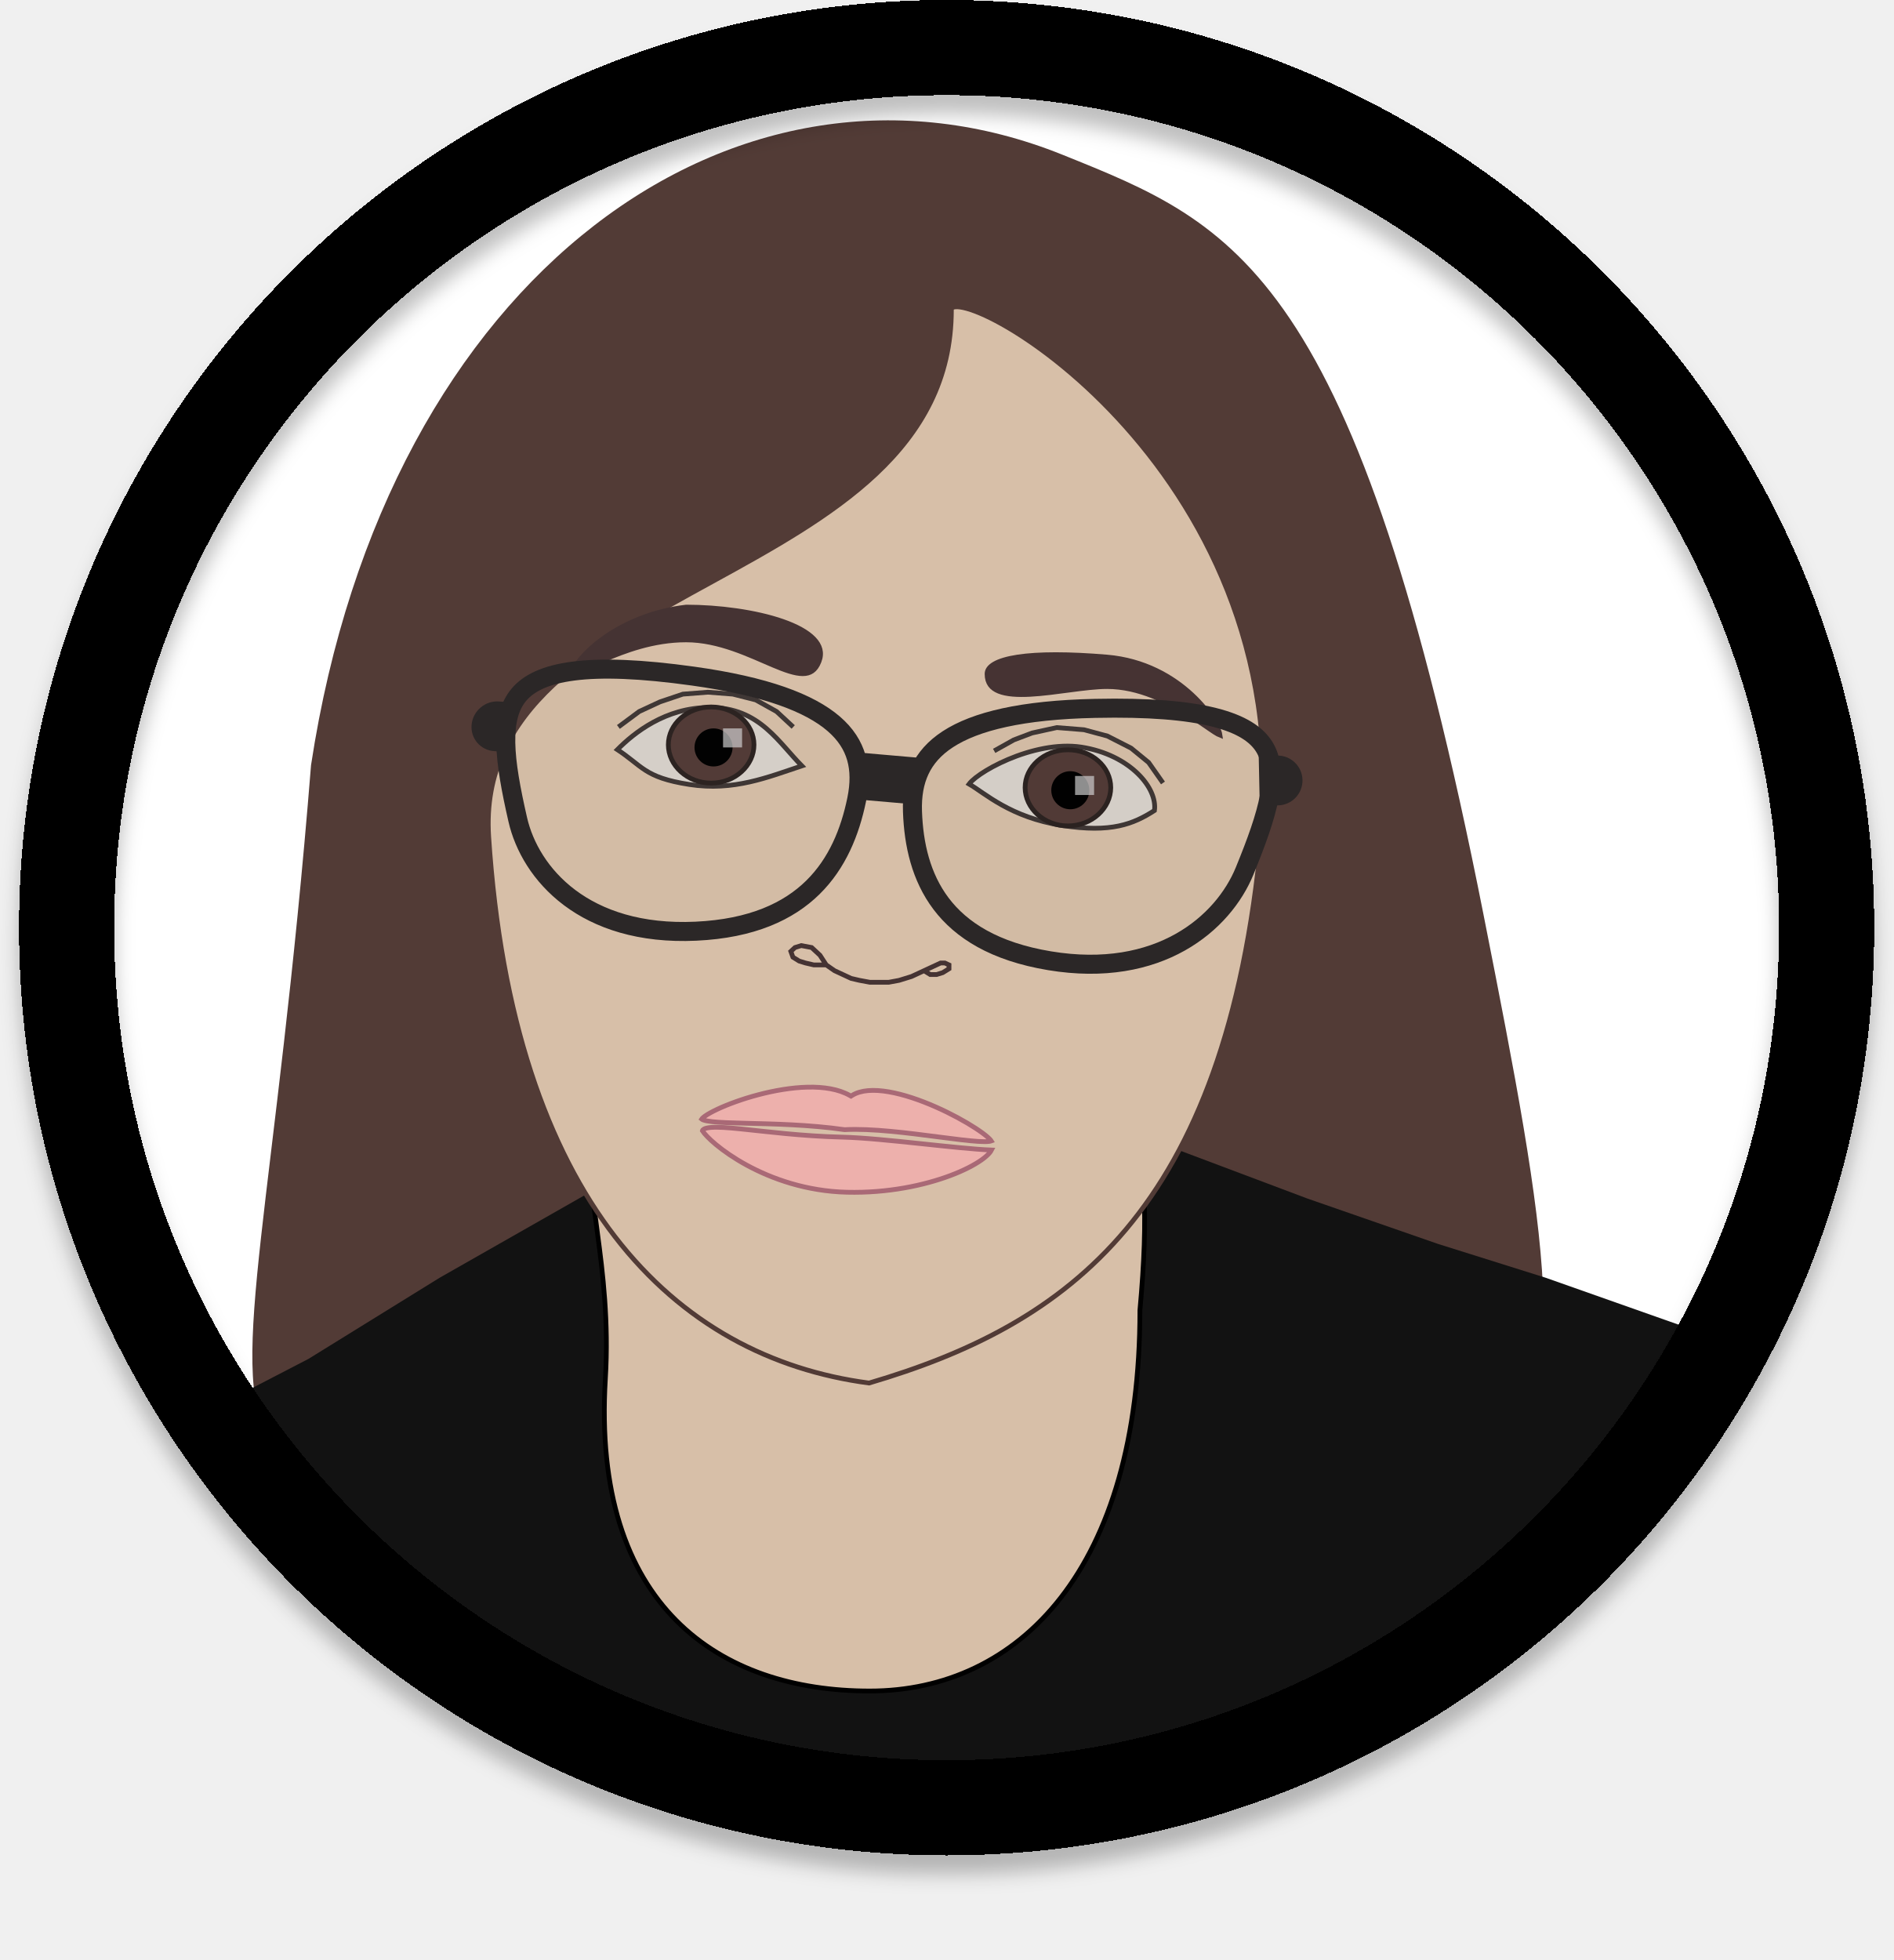
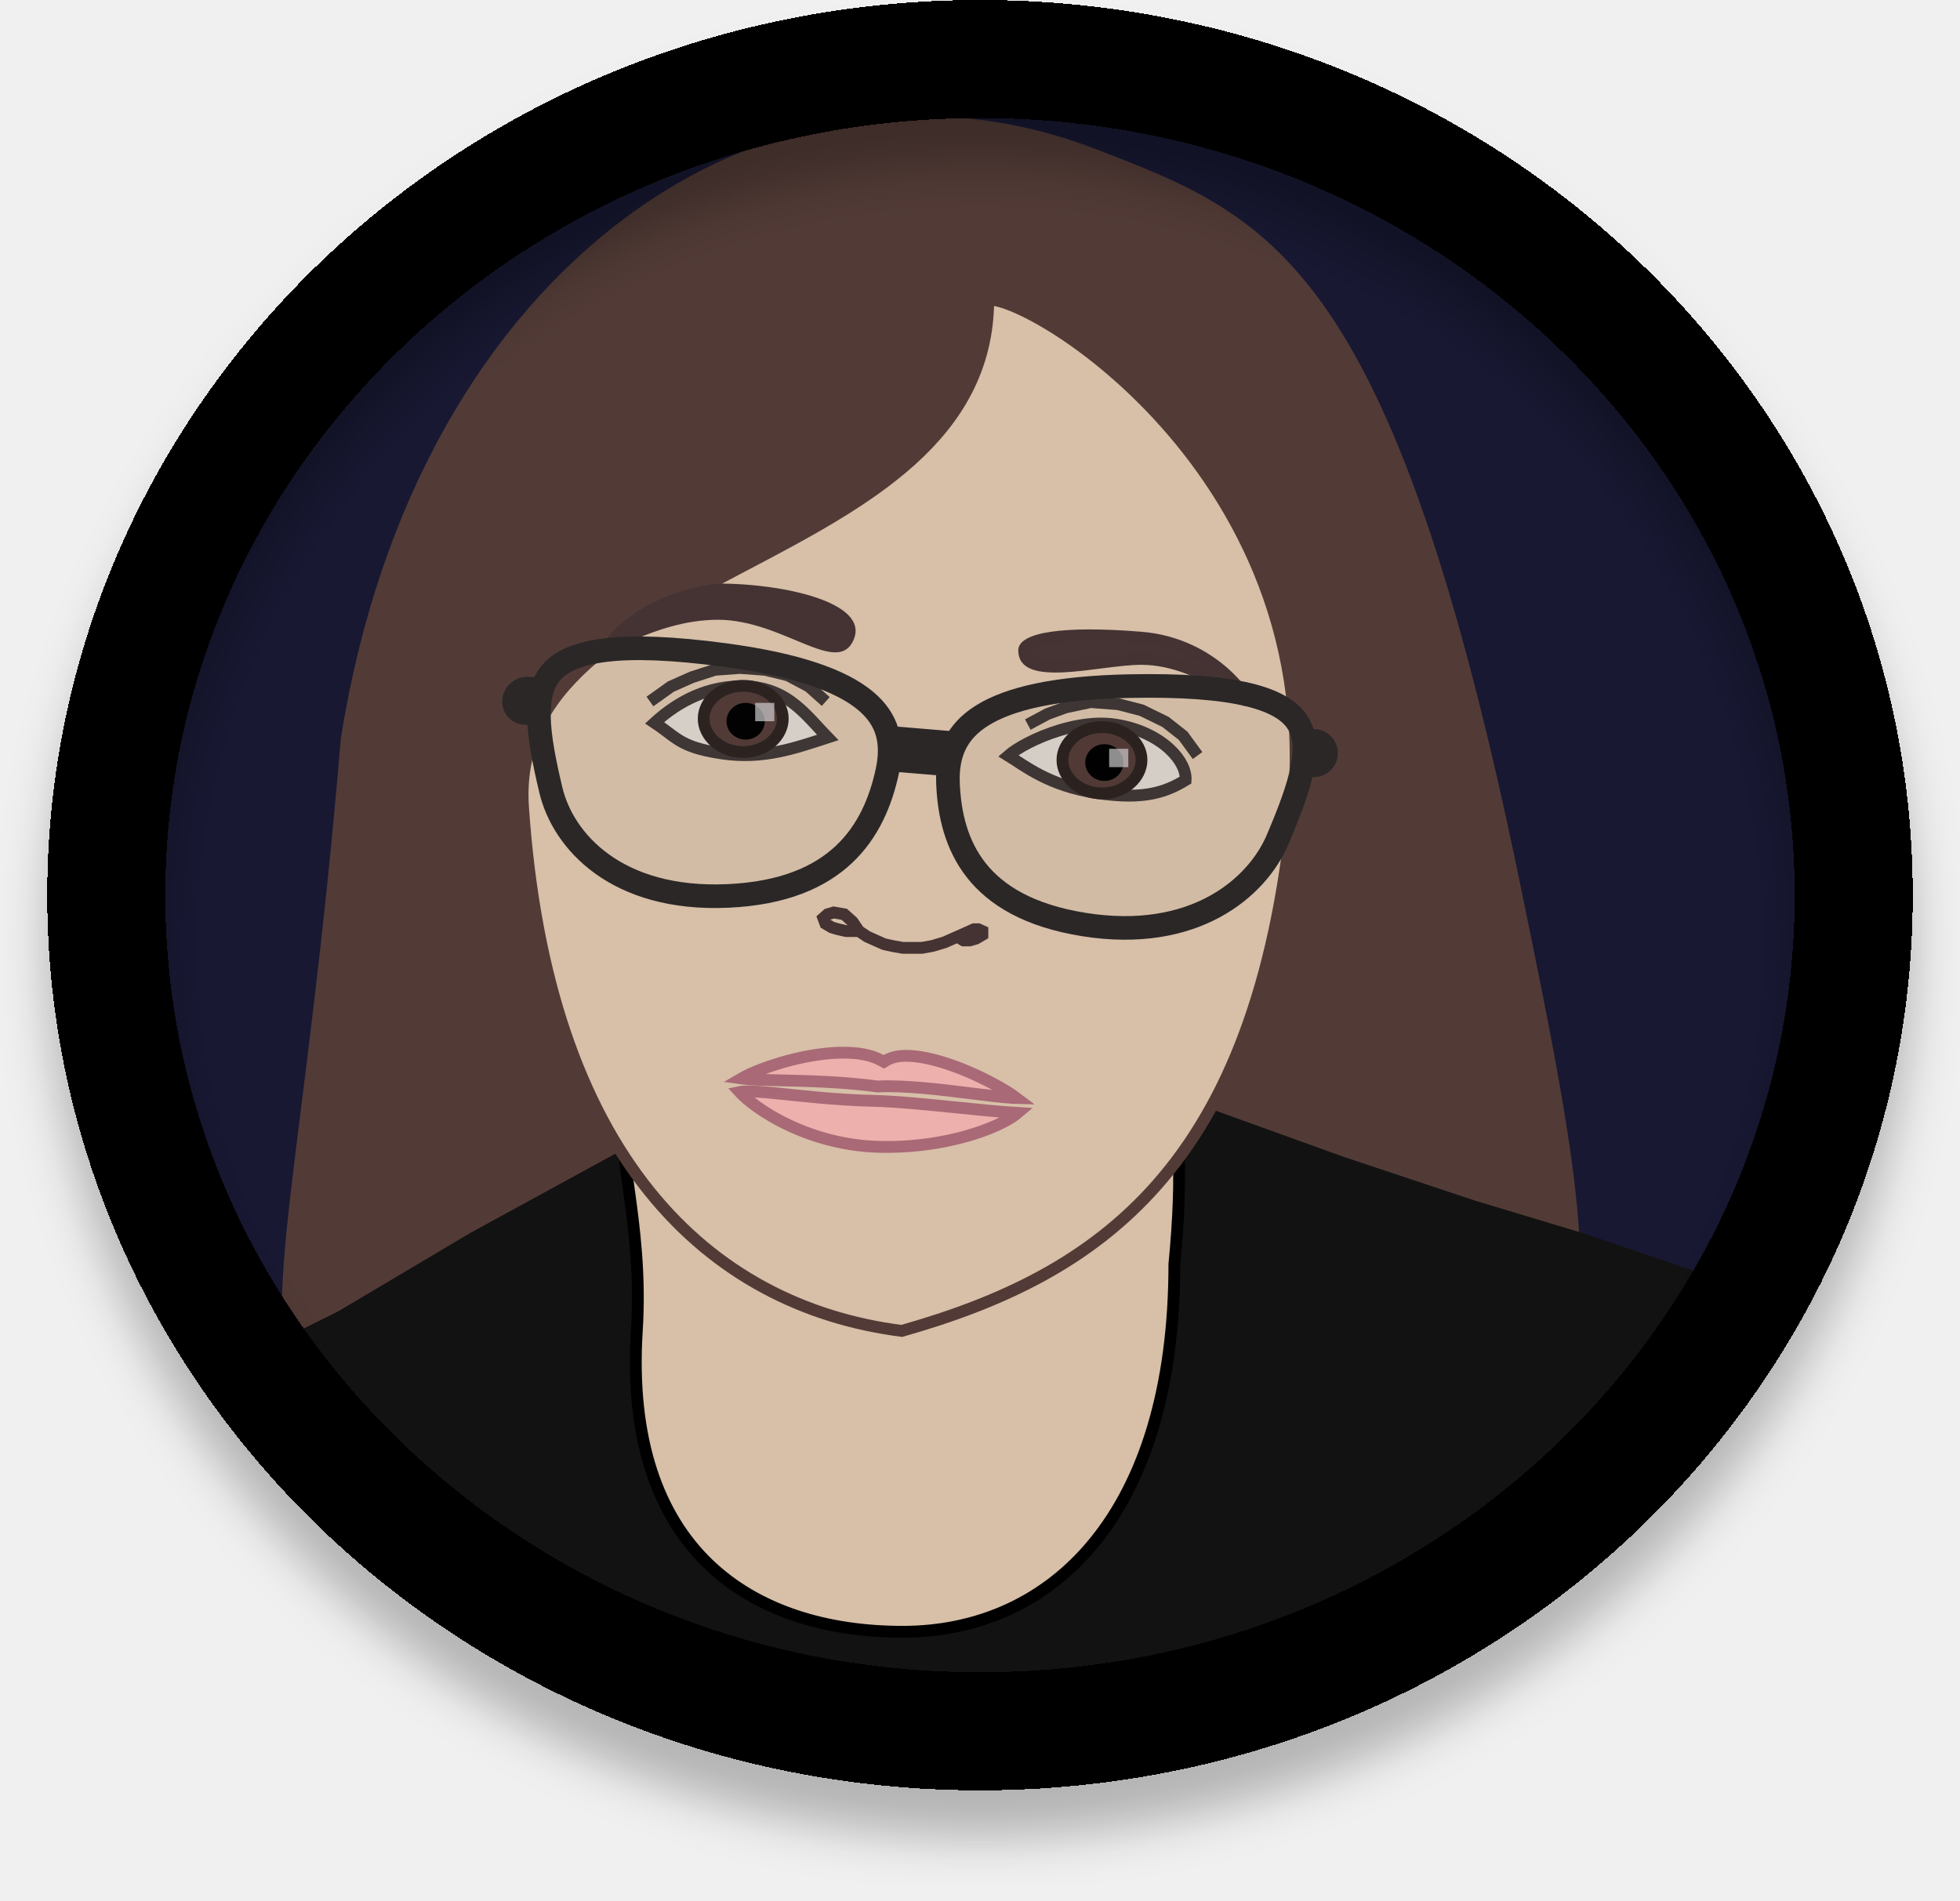
- <svg xmlns="http://www.w3.org/2000/svg" width="398" height="412" viewBox="0 0 398 412" fill="none">
-   <circle cx="197" cy="193" r="190" fill="white" />
-   <path d="M223.36 32.529C259.741 47.181 285.062 56.727 311.858 192.229C338.655 327.732 336.924 329.033 162.914 315.138C23.359 303.994 50.861 342.736 65.387 160.83C81.221 56.76 155.578 5.232 223.36 32.529Z" fill="#523B36" />
-   <path d="M179.922 217.034L226.298 233.677L274.86 251.945L302.292 261.475L324.932 268.588L354.114 278.89L342.039 302.275L328.454 318.695L313.361 333.622L302.292 344.071L287.701 355.515L268.079 364.471L251.673 372.102L226.298 379.003L199.654 382.383L170.976 382.383L150.172 376.161L129.172 368.855L109.047 360.33L92.422 348.195L81.419 338.1L69.847 327.154L55.759 311.729L46.2 295.309L64.859 285.637L92.422 268.588L125.235 249.915L179.922 217.034Z" fill="#121212" />
-   <path d="M179.061 248.203C210.439 248.203 247.154 193.775 239.634 275.418C239.634 329.846 214.198 355.459 182.82 355.459C151.442 355.459 124.335 337.85 127.259 289.825C130.184 241.8 100.941 220.989 179.061 248.203Z" fill="#D7BFA8" />
-   <path d="M179.061 248.203C210.439 248.203 247.154 193.775 239.634 275.418C239.634 329.846 214.198 355.459 182.82 355.459C151.442 355.459 124.335 337.85 127.259 289.825C130.184 241.8 100.941 220.989 179.061 248.203Z" stroke="black" />
-   <path d="M200.464 64.564C200.88 64.444 201.568 64.455 202.543 64.667C204.472 65.087 207.269 66.236 210.644 68.123C217.382 71.89 226.313 78.539 235.018 87.93C252.425 106.708 268.895 136.408 265.188 175.9C261.471 215.505 251.211 241.14 236.719 258.404C222.253 275.637 203.519 284.584 182.694 290.722C162.208 288.017 143.514 278.408 129.297 259.98C115.048 241.51 105.268 214.146 102.735 175.913C101.839 162.392 107.375 152.387 116.244 144.049C125.136 135.689 137.344 129.036 149.746 122.239C162.118 115.457 174.676 108.533 184.134 99.645C193.61 90.739 200 79.836 200 65.111C200 64.94 200.045 64.839 200.099 64.772C200.158 64.7 200.265 64.621 200.464 64.564Z" fill="#D7BFA8" stroke="#523B36" />
-   <path d="M227.34 157.051C232.427 157.839 236.498 160.012 239.174 162.609C241.785 165.143 243.011 168.016 242.689 170.374C240.433 171.831 238.151 172.99 235.219 173.609C232.199 174.247 228.458 174.321 223.316 173.525C212.37 171.829 206.99 166.68 203.72 164.803C203.857 164.619 204.05 164.402 204.308 164.156C204.76 163.726 205.372 163.242 206.12 162.731C207.617 161.711 209.63 160.604 211.937 159.628C216.562 157.671 222.289 156.269 227.34 157.051Z" fill="#D9D9D9" fill-opacity="0.73" stroke="#3F3634" />
-   <path d="M224.5 157.611C229.528 157.611 233.5 161.22 233.5 165.551C233.5 169.89 229.518 173.611 224.5 173.611C219.482 173.611 215.5 169.89 215.5 165.551C215.5 161.22 219.472 157.611 224.5 157.611Z" fill="#523B36" stroke="#2B2220" />
-   <circle cx="225" cy="166.111" r="4" fill="black" />
-   <rect x="226" y="163.111" width="4" height="4" fill="#D9D9D9" fill-opacity="0.67" />
-   <path d="M144.931 164.902C140.06 164.147 137.628 163.16 135.7 161.93C134.723 161.307 133.868 160.617 132.869 159.832C131.992 159.142 131.016 158.389 129.782 157.575C133.307 154.025 139.885 148.76 149.059 148.713C154.483 148.686 158.145 150.594 161.123 153.148C162.62 154.431 163.944 155.879 165.239 157.339C166.341 158.581 167.427 159.839 168.565 160.989C161.436 163.35 154.27 166.349 144.931 164.902Z" fill="#D9D9D9" fill-opacity="0.73" stroke="#3F3634" />
-   <path d="M149.5 148.611C154.528 148.611 158.5 152.22 158.5 156.551C158.5 160.89 154.518 164.611 149.5 164.611C144.482 164.611 140.5 160.89 140.5 156.551C140.5 152.22 144.472 148.611 149.5 148.611Z" fill="#523B36" stroke="#2B2220" />
-   <circle cx="150" cy="157.111" r="4" fill="black" />
-   <rect x="152" y="153.111" width="4" height="4" fill="#D9D9D9" fill-opacity="0.67" />
-   <path d="M130 152.81L134.375 149.563L138.75 147.533L143.562 145.909L148.813 145.504L154.062 145.909L158.875 147.127L163.25 149.563L166.75 152.811" stroke="#3F3634" />
-   <path d="M208.994 157.838L213.118 155.534L216.972 154.075L222.162 152.939L227.889 153.397L232.793 154.719L237.772 157.257L241.467 160.281L244.48 164.582" stroke="#3F3634" />
-   <path d="M213.933 138.112C218.304 137.446 224.691 137.442 232.687 138.116C240.563 138.78 246.53 142.312 250.531 146.018C252.532 147.872 254.037 149.764 255.037 151.353C255.537 152.148 255.908 152.861 256.152 153.45C256.352 153.931 256.453 154.302 256.486 154.554C256.236 154.459 255.855 154.249 255.324 153.909C254.709 153.514 253.956 152.99 253.067 152.38C252.183 151.772 251.173 151.085 250.059 150.376C245.615 147.547 239.446 144.32 232.729 144.32C230.505 144.32 227.77 144.663 224.956 145.035C222.126 145.409 219.206 145.813 216.561 145.953C213.902 146.093 211.599 145.959 209.978 145.306C209.177 144.984 208.566 144.544 208.153 143.969C207.743 143.396 207.5 142.652 207.5 141.669C207.5 140.898 207.947 140.193 209.019 139.569C210.099 138.94 211.742 138.446 213.933 138.112Z" fill="#453333" fill-opacity="0.99" stroke="#453333" />
-   <path d="M144.257 127.611C151.031 127.614 158.837 128.63 164.549 130.627C167.416 131.629 169.7 132.86 171.072 134.287C171.753 134.995 172.197 135.738 172.39 136.513C172.581 137.284 172.533 138.12 172.178 139.036C171.795 140.023 171.31 140.655 170.758 141.045C170.208 141.432 169.545 141.611 168.746 141.611C167.111 141.611 165.03 140.867 162.52 139.808C157.576 137.724 151.171 134.506 144.226 134.506C137.3 134.506 131.165 136.861 126.801 138.75C124.592 139.706 122.891 140.517 121.718 140.885C121.115 141.075 120.77 141.105 120.604 141.063C120.547 141.049 120.542 141.033 120.541 141.031C120.534 141.02 120.514 140.983 120.505 140.898C121.424 138.917 123.995 136.011 128.019 133.385C132.089 130.73 137.597 128.394 144.257 127.611Z" fill="#453333" stroke="#453333" />
-   <path d="M173.687 202.827L172.375 200.797L170.625 199.174L168.438 198.767L167.125 199.173L166.25 199.986L166.688 201.203L168 202.015L169.313 202.421L171.063 202.827L173.687 202.827ZM173.687 202.827L175.438 204.045L177.188 204.857L178.937 205.669L180.688 206.075L182.875 206.48L185.063 206.481L186.812 206.48L189 206.075L191.625 205.263L194.25 204.045M194.25 204.045L196 203.233L197.75 202.421L198.626 202.421L199.5 202.827L199.5 203.639L198.188 204.451L196.875 204.857L195.563 204.857L194.25 204.045Z" stroke="#453333" />
-   <path d="M169.757 228.525C173.165 228.446 176.284 228.935 178.635 230.262L178.894 230.408L179.146 230.25C180.965 229.114 183.679 228.967 186.836 229.507C189.971 230.045 193.441 231.243 196.683 232.67C199.922 234.096 202.913 235.742 205.085 237.159C206.173 237.869 207.046 238.514 207.639 239.04C207.937 239.303 208.151 239.526 208.287 239.702C208.329 239.757 208.358 239.801 208.379 239.835C208.293 239.867 208.16 239.901 207.964 239.928C207.439 239.998 206.645 239.995 205.615 239.929C203.563 239.798 200.706 239.43 197.475 239.012C191.064 238.181 183.197 237.15 177.559 237.462C170.113 236.398 162.458 236.255 156.693 236.111C153.793 236.038 151.389 235.965 149.712 235.779C148.868 235.685 148.247 235.567 147.85 235.422C147.659 235.352 147.553 235.287 147.502 235.243C147.519 235.215 147.55 235.17 147.607 235.107C147.737 234.964 147.947 234.787 148.244 234.579C148.835 234.166 149.708 233.681 150.806 233.165C152.998 232.136 156.032 231.014 159.376 230.13C162.721 229.245 166.357 228.604 169.757 228.525Z" fill="#EDB0AC" stroke="#A96976" />
-   <path d="M149.472 236.993C150.886 236.88 152.967 237.028 155.636 237.296C160.942 237.829 168.441 238.824 177.082 239.032C181.425 239.136 187.63 239.774 193.657 240.41C199.32 241.008 204.834 241.604 208.431 241.743C208.346 241.911 208.221 242.103 208.043 242.317C207.664 242.774 207.092 243.285 206.33 243.824C204.807 244.9 202.585 246.052 199.814 247.096C194.275 249.182 186.599 250.82 178.052 250.614C169.531 250.409 162.284 247.809 156.968 244.913C154.31 243.466 152.14 241.946 150.54 240.622C149.033 239.375 148.069 238.326 147.659 237.692C147.694 237.555 147.788 237.44 147.986 237.331C148.279 237.17 148.761 237.05 149.472 236.993Z" fill="#EDB0AC" stroke="#A96976" />
+ <svg xmlns="http://www.w3.org/2000/svg" width="166" height="161" viewBox="0 0 166 161" fill="none">
+   <ellipse cx="82.19" cy="75.046" rx="76.974" ry="73.879" fill="#181833" />
+   <path d="M92.869 12.649C107.608 18.346 117.866 22.058 128.722 74.746C139.578 127.435 138.877 127.941 68.38 122.537C11.843 118.204 22.985 133.269 28.869 62.537C35.284 22.071 65.408 2.034 92.869 12.649Z" fill="#523B36" />
+   <path d="M75.271 84.391L94.059 90.863L113.733 97.966L124.846 101.671L134.019 104.437L145.841 108.443L140.949 117.536L135.445 123.921L129.33 129.725L124.846 133.788L118.935 138.238L110.986 141.72L104.339 144.687L94.059 147.371L83.265 148.685L71.646 148.685L63.218 146.266L54.711 143.425L46.557 140.11L39.822 135.391L35.364 131.466L30.676 127.21L24.969 121.212L21.096 114.827L28.656 111.067L39.822 104.437L53.115 97.176L75.271 84.391Z" fill="#121212" />
+   <path d="M74.922 96.51C87.634 96.51 102.509 75.347 99.462 107.093C99.462 128.256 89.157 138.216 76.446 138.216C63.734 138.216 52.751 131.369 53.936 112.695C55.12 94.021 43.274 85.928 74.922 96.51Z" fill="#D7BFA8" />
+   <path d="M74.922 96.51C87.634 96.51 102.509 75.347 99.462 107.093C99.462 128.256 89.157 138.216 76.446 138.216C63.734 138.216 52.751 131.369 53.936 112.695C55.12 94.021 43.274 85.928 74.922 96.51Z" stroke="black" />
+   <path d="M83.701 25.395C83.813 25.373 84.029 25.372 84.376 25.444C85.118 25.599 86.223 26.032 87.58 26.76C90.281 28.209 93.876 30.776 97.382 34.406C104.391 41.664 111.01 53.127 109.519 68.366C108.017 83.725 103.876 93.624 98.06 100.273C92.267 106.897 84.761 110.353 76.373 112.732C68.163 111.679 60.684 107.978 54.991 100.896C49.269 93.777 45.321 83.203 44.298 68.38C43.943 63.244 46.124 59.44 49.67 56.241C53.239 53.021 58.147 50.451 63.181 47.803C68.186 45.17 73.309 42.461 77.174 38.976C81.04 35.488 83.678 31.193 83.701 25.395Z" fill="#D7BFA8" stroke="#523B36" />
+   <path d="M94.425 61.368C96.433 61.666 98.029 62.488 99.068 63.456C100.031 64.353 100.459 65.315 100.416 66.073C99.567 66.588 98.71 66.989 97.626 67.209C96.448 67.448 94.969 67.48 92.907 67.173C88.861 66.571 86.785 64.865 85.395 64.007C85.557 63.865 85.774 63.703 86.04 63.529C86.626 63.144 87.423 62.723 88.342 62.35C90.189 61.6 92.452 61.074 94.425 61.368Z" fill="#D9D9D9" fill-opacity="0.73" stroke="#3F3634" />
+   <path d="M93.331 61.591C95.258 61.591 96.679 62.908 96.679 64.372C96.679 65.845 95.248 67.201 93.331 67.201C91.413 67.201 89.982 65.845 89.982 64.372C89.982 62.908 91.404 61.591 93.331 61.591Z" fill="#523B36" stroke="#2B2220" />
+   <ellipse cx="93.533" cy="64.59" rx="1.621" ry="1.555" fill="black" />
+   <rect x="93.939" y="63.424" width="1.621" height="1.555" fill="#D9D9D9" fill-opacity="0.67" />
+   <path d="M61.151 63.82C59.202 63.53 58.257 63.155 57.518 62.703C57.137 62.469 56.803 62.212 56.394 61.903C56.115 61.692 55.807 61.465 55.442 61.221C56.896 59.887 59.382 58.144 62.755 58.128C64.874 58.117 66.295 58.83 67.46 59.788C68.051 60.274 68.576 60.825 69.1 61.392C69.429 61.748 69.762 62.114 70.105 62.466C67.363 63.356 64.648 64.34 61.151 63.82Z" fill="#D9D9D9" fill-opacity="0.73" stroke="#3F3634" />
+   <path d="M62.946 58.091C64.873 58.091 66.294 59.408 66.295 60.872C66.295 62.345 64.863 63.701 62.946 63.701C61.029 63.701 59.597 62.345 59.597 60.872C59.598 59.408 61.019 58.091 62.946 58.091Z" fill="#523B36" stroke="#2B2220" />
+   <ellipse cx="63.149" cy="61.091" rx="1.621" ry="1.555" fill="black" />
+   <rect x="63.959" y="59.535" width="1.621" height="1.555" fill="#D9D9D9" fill-opacity="0.67" />
+   <path d="M55.046 59.419L56.819 58.156L58.591 57.367L60.541 56.735L62.668 56.578L64.795 56.735L66.744 57.209L68.517 58.156L69.935 59.419" stroke="#3F3634" />
+   <path d="M87.049 61.373L88.719 60.477L90.281 59.91L92.383 59.468L94.704 59.646L96.69 60.16L98.707 61.147L100.204 62.323L101.425 63.996" stroke="#3F3634" />
+   <path d="M89.092 54.005C90.83 53.751 93.392 53.748 96.624 54.009C99.742 54.261 102.101 55.602 103.682 57.008C104.474 57.712 105.066 58.428 105.456 59.023C105.543 59.156 105.618 59.283 105.684 59.4C105.502 59.282 105.296 59.146 105.064 58.994C104.705 58.757 104.293 58.488 103.838 58.209C102.026 57.103 99.468 55.811 96.664 55.811C95.742 55.811 94.615 55.947 93.479 56.091C92.328 56.237 91.158 56.393 90.099 56.447C89.028 56.501 88.147 56.445 87.552 56.214C87.263 56.103 87.068 55.96 86.944 55.794C86.823 55.633 86.741 55.411 86.741 55.086C86.741 54.945 86.815 54.754 87.201 54.539C87.593 54.32 88.217 54.133 89.092 54.005Z" fill="#453333" fill-opacity="0.99" stroke="#453333" />
+   <path d="M60.84 49.925C63.559 49.928 66.68 50.321 68.951 51.083C70.098 51.468 70.971 51.928 71.478 52.434C71.727 52.682 71.871 52.926 71.931 53.16C71.99 53.388 71.98 53.645 71.859 53.945C71.722 54.286 71.558 54.477 71.395 54.588C71.233 54.697 71.025 54.758 70.743 54.758C70.146 54.758 69.354 54.493 68.33 54.078C66.354 53.278 63.694 51.995 60.809 51.995C57.944 51.995 55.414 52.93 53.638 53.668C52.826 54.005 52.212 54.278 51.765 54.432C52.247 53.768 53.13 52.92 54.398 52.126C56.009 51.117 58.194 50.226 60.84 49.925Z" fill="#453333" stroke="#453333" />
+   <path d="M72.745 78.867L72.213 78.078L71.504 77.446L70.618 77.288L70.087 77.446L69.732 77.762L69.909 78.236L70.441 78.551L70.973 78.709L71.682 78.867L72.745 78.867ZM72.745 78.867L73.454 79.34L74.163 79.656L74.872 79.972L75.581 80.13L76.467 80.287L77.353 80.287L78.062 80.287L78.949 80.13L80.012 79.814L81.076 79.34M81.076 79.34L81.785 79.025L82.494 78.709L82.848 78.709L83.203 78.867L83.203 79.183L82.671 79.498L82.139 79.656L81.607 79.656L81.076 79.34Z" stroke="#453333" />
+   <path d="M71.159 89.165C72.517 89.135 73.722 89.323 74.611 89.805L74.861 89.941L75.106 89.794C75.751 89.408 76.764 89.336 78.025 89.543C79.264 89.747 80.647 90.203 81.948 90.753C83.247 91.302 84.445 91.936 85.311 92.478C85.618 92.671 85.879 92.849 86.084 93.004C85.969 93.001 85.841 92.997 85.698 92.989C84.879 92.938 83.731 92.796 82.419 92.633C79.842 92.312 76.64 91.91 74.326 92.028C71.299 91.615 68.193 91.559 65.868 91.503C64.689 91.475 63.729 91.447 63.064 91.376C62.968 91.366 62.88 91.354 62.802 91.343C63.008 91.222 63.274 91.087 63.594 90.943C64.465 90.551 65.678 90.12 67.018 89.78C68.359 89.439 69.81 89.195 71.159 89.165Z" fill="#EDB0AC" stroke="#A96976" />
+   <path d="M62.956 92.457C63.499 92.415 64.319 92.47 65.404 92.574C67.544 92.78 70.599 93.169 74.113 93.25C75.859 93.29 78.36 93.537 80.805 93.784C82.787 93.985 84.738 94.185 86.18 94.271C86.076 94.359 85.952 94.455 85.806 94.553C85.215 94.954 84.339 95.391 83.232 95.791C81.02 96.591 77.946 97.222 74.521 97.143C71.121 97.065 68.229 96.069 66.107 94.959C65.046 94.405 64.184 93.824 63.551 93.321C63.138 92.993 62.841 92.709 62.649 92.498C62.726 92.482 62.827 92.467 62.956 92.457Z" fill="#EDB0AC" stroke="#A96976" />
  <g filter="url(#filter0_d_1157_58)">
-     <path d="M199 10C301.173 10 384 92.827 384 195C384 297.173 301.173 380 199 380C96.827 380 14 297.173 14 195C14 92.827 96.827 10 199 10Z" stroke="black" stroke-width="20" shape-rendering="crispEdges" />
+     <path d="M83 5C124.064 5 157 36.9 157 75.823C157 114.746 124.064 146.646 83 146.646C41.935 146.646 9 114.746 9 75.823C9 36.9 41.936 5 83 5Z" stroke="black" stroke-width="10" shape-rendering="crispEdges" />
  </g>
-   <path d="M230.213 148.904C241.412 148.669 249.534 149.341 255.283 150.792C261.026 152.242 264.17 154.409 265.775 156.991C267.382 159.577 267.679 162.954 266.852 167.381C266.023 171.818 264.12 177.031 261.649 183.074C257.154 194.065 243.663 205.768 220.635 201.952C209.04 200.03 202.036 195.518 197.837 189.964C193.61 184.371 192.061 177.506 191.822 170.597C191.706 167.257 192.207 164.357 193.383 161.869C194.55 159.401 196.434 157.223 199.279 155.374C205.063 151.615 214.807 149.227 230.213 148.904Z" fill="#2F2D2D" fill-opacity="0.03" stroke="#2B2727" stroke-width="4" />
-   <rect x="0.438" y="0.54" width="13.67" height="8.847" transform="matrix(0.996256 0.0864534 -0.120431 0.992722 180.001 158.102)" fill="#2B2727" stroke="#2B2727" />
-   <path d="M145.722 142.123C134.673 140.58 126.514 140.295 120.574 141.06C114.637 141.824 111.155 143.605 109.132 145.974C107.109 148.343 106.249 151.645 106.324 156.118C106.399 160.603 107.406 165.985 108.838 172.257C111.436 183.643 122.821 196.825 146.286 195.741C158.099 195.195 165.797 191.543 170.889 186.534C176.013 181.492 178.697 174.879 180.094 168.072C180.769 164.782 180.76 161.859 180.016 159.265C179.277 156.692 177.78 154.317 175.274 152.154C170.177 147.754 160.925 144.247 145.722 142.123Z" fill="#504848" fill-opacity="0.03" stroke="#2B2727" stroke-width="4" />
-   <path d="M264.607 158.906L268.466 158.825C271.356 158.764 273.749 161.058 273.81 163.949C273.87 166.839 271.576 169.232 268.685 169.292L264.826 169.373L264.607 158.906Z" fill="#2B2727" />
-   <path d="M108.712 147.713L104.881 147.451C101.992 147.254 99.423 149.43 99.143 152.313C98.863 155.196 100.979 157.693 103.868 157.89L107.699 158.152L108.712 147.713Z" fill="#2B2727" />
+   <path d="M95.624 58.116C100.155 58.025 103.43 58.286 105.74 58.846C108.049 59.405 109.275 60.234 109.89 61.184C110.502 62.128 110.627 63.375 110.299 65.064C109.968 66.76 109.206 68.765 108.206 71.115C106.437 75.266 101.082 79.786 91.815 78.312C87.146 77.57 84.35 75.83 82.682 73.712C81.003 71.58 80.383 68.958 80.287 66.302C80.241 65.031 80.44 63.946 80.893 63.026C81.342 62.114 82.07 61.3 83.191 60.6C85.484 59.17 89.388 58.242 95.624 58.116Z" fill="#2F2D2D" fill-opacity="0.03" stroke="#2B2727" stroke-width="2" />
+   <rect x="0.436" y="0.537" width="4.94" height="2.832" transform="matrix(0.996725 0.0830161 -0.125368 0.991858 75.3449 61.4575)" fill="#2B2727" stroke="#2B2727" />
+   <path d="M61.401 55.483C56.929 54.884 53.639 54.775 51.252 55.07C48.862 55.366 47.501 56.05 46.725 56.922C45.956 57.787 45.614 59.002 45.644 60.706C45.674 62.42 46.076 64.489 46.656 66.927C47.677 71.222 52.183 76.308 61.632 75.889C66.39 75.678 69.466 74.268 71.49 72.357C73.526 70.435 74.597 67.91 75.156 65.294C75.424 64.044 75.415 62.952 75.129 61.994C74.846 61.047 74.269 60.161 73.282 59.342C71.261 57.668 67.555 56.308 61.401 55.483Z" fill="#504848" fill-opacity="0.03" stroke="#2B2727" stroke-width="2" />
+   <path d="M109.579 61.788L111.228 61.755C112.352 61.733 113.283 62.625 113.308 63.749C113.332 64.873 112.441 65.803 111.317 65.826L109.668 65.859L109.579 61.788Z" fill="#2B2727" />
+   <path d="M46.422 57.437L44.786 57.329C43.662 57.255 42.658 58.104 42.545 59.225C42.432 60.346 43.252 61.314 44.376 61.388L46.011 61.495L46.422 57.437Z" fill="#2B2727" />
  <defs>
-     <filter id="filter0_d_1157_58" x="0" y="0" width="398" height="398" filterUnits="userSpaceOnUse" color-interpolation-filters="sRGB">
+     <filter id="filter0_d_1157_58" x="0" y="0" width="166" height="159.647" filterUnits="userSpaceOnUse" color-interpolation-filters="sRGB">
      <feFlood flood-opacity="0" result="BackgroundImageFix" />
      <feColorMatrix in="SourceAlpha" type="matrix" values="0 0 0 0 0 0 0 0 0 0 0 0 0 0 0 0 0 0 127 0" result="hardAlpha" />
      <feOffset dy="4" />
      <feGaussianBlur stdDeviation="2" />
      <feComposite in2="hardAlpha" operator="out" />
      <feColorMatrix type="matrix" values="0 0 0 0 0 0 0 0 0 0 0 0 0 0 0 0 0 0 0.25 0" />
      <feBlend mode="normal" in2="BackgroundImageFix" result="effect1_dropShadow_1157_58" />
      <feBlend mode="normal" in="SourceGraphic" in2="effect1_dropShadow_1157_58" result="shape" />
    </filter>
  </defs>
</svg>
